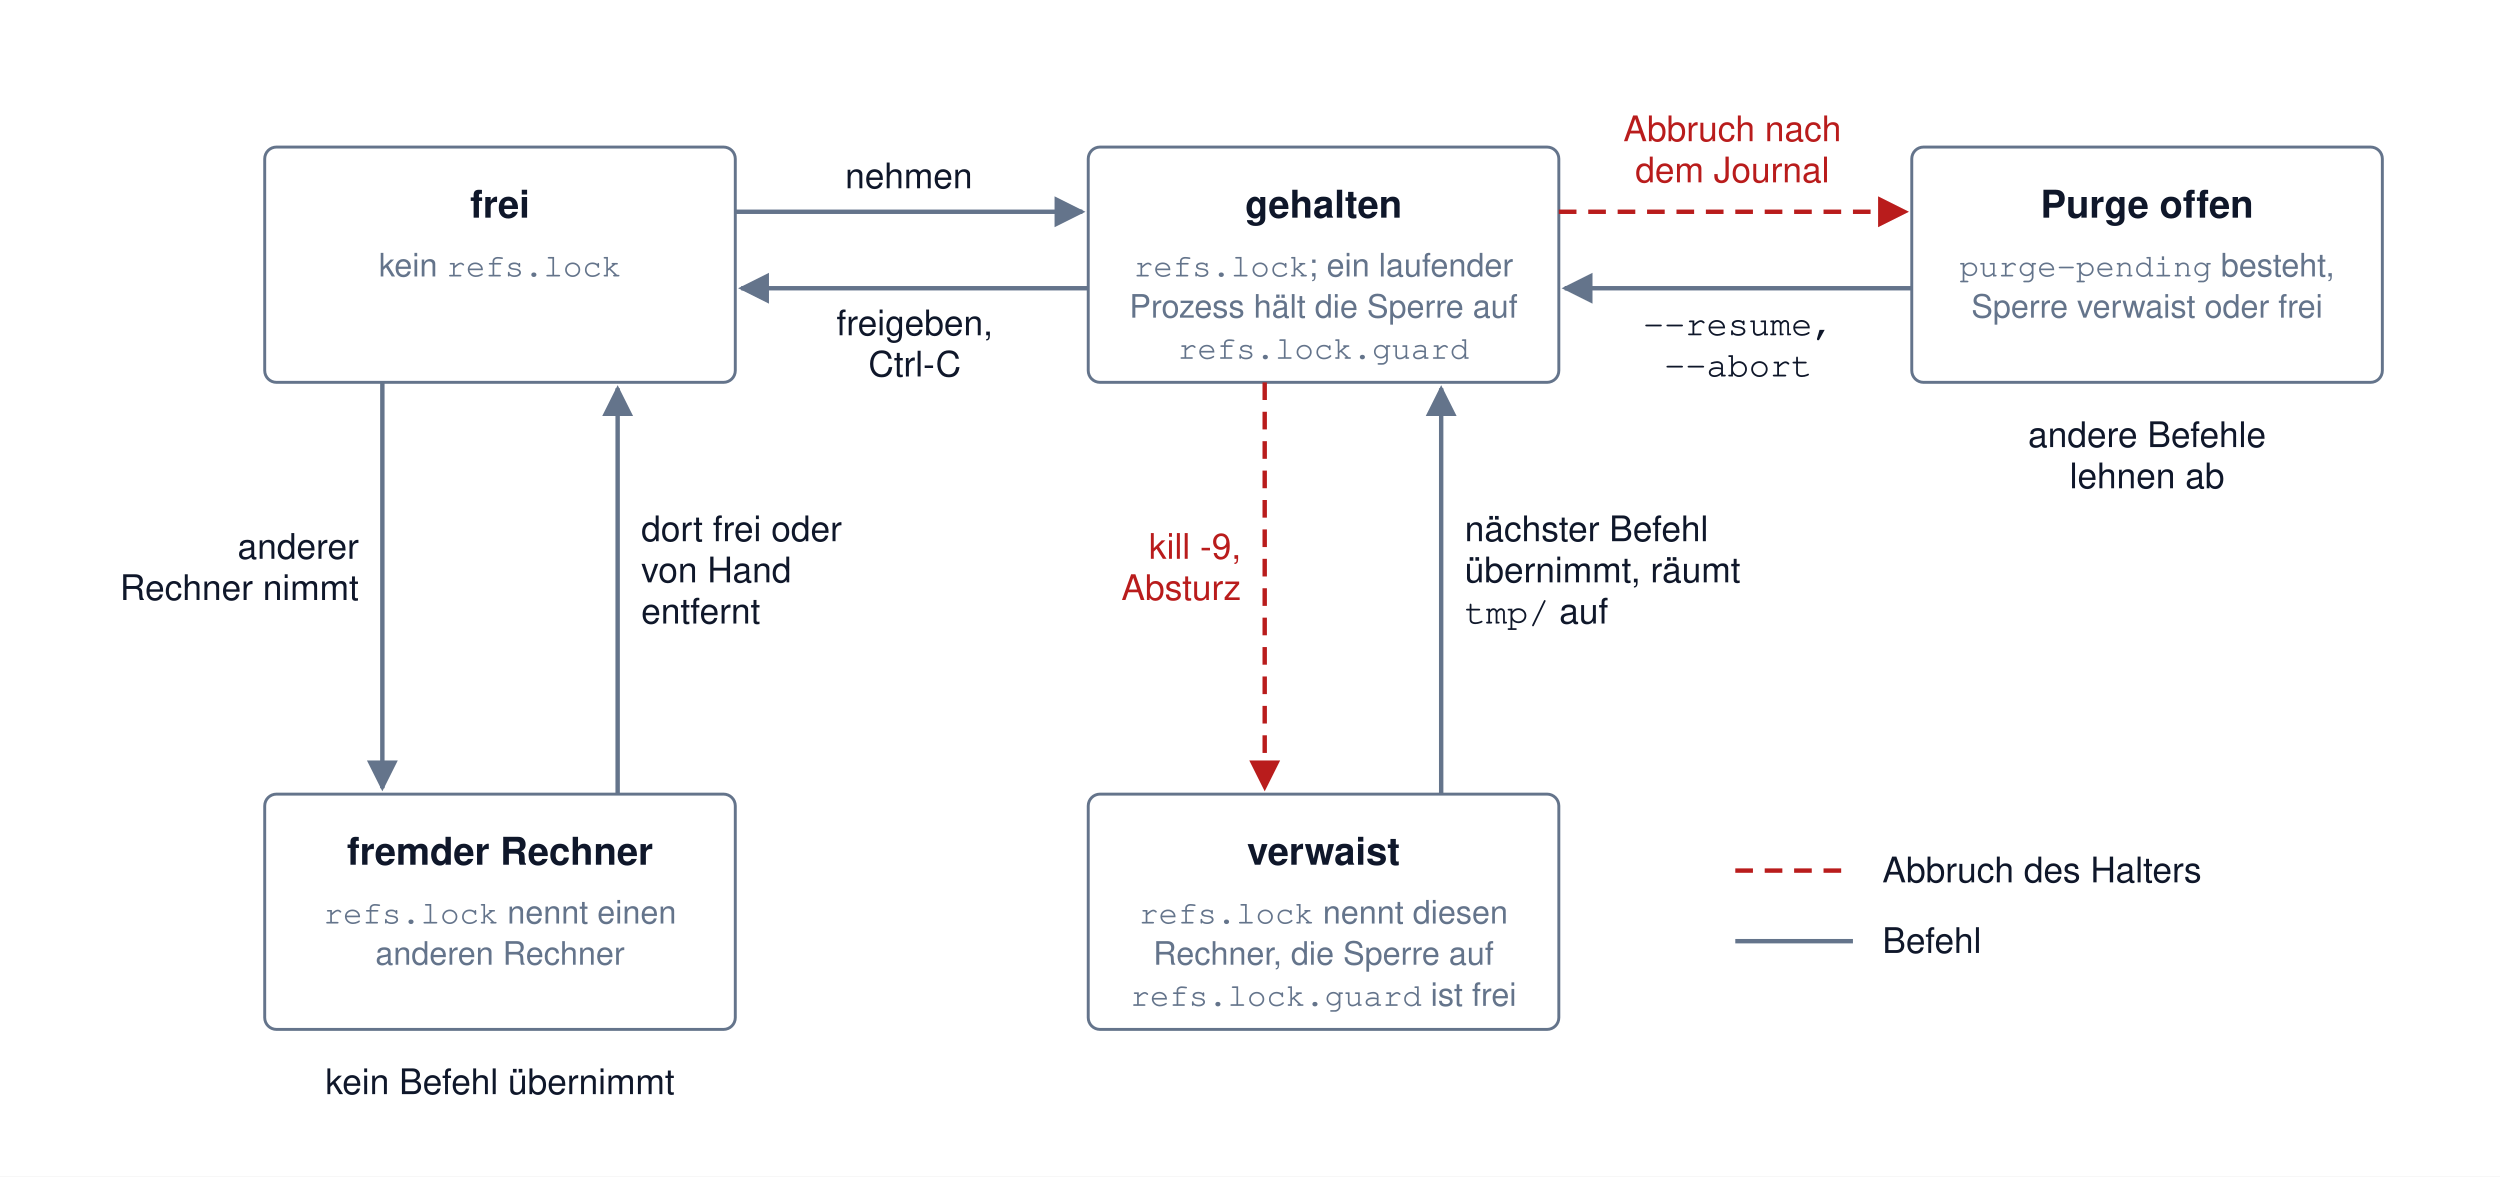
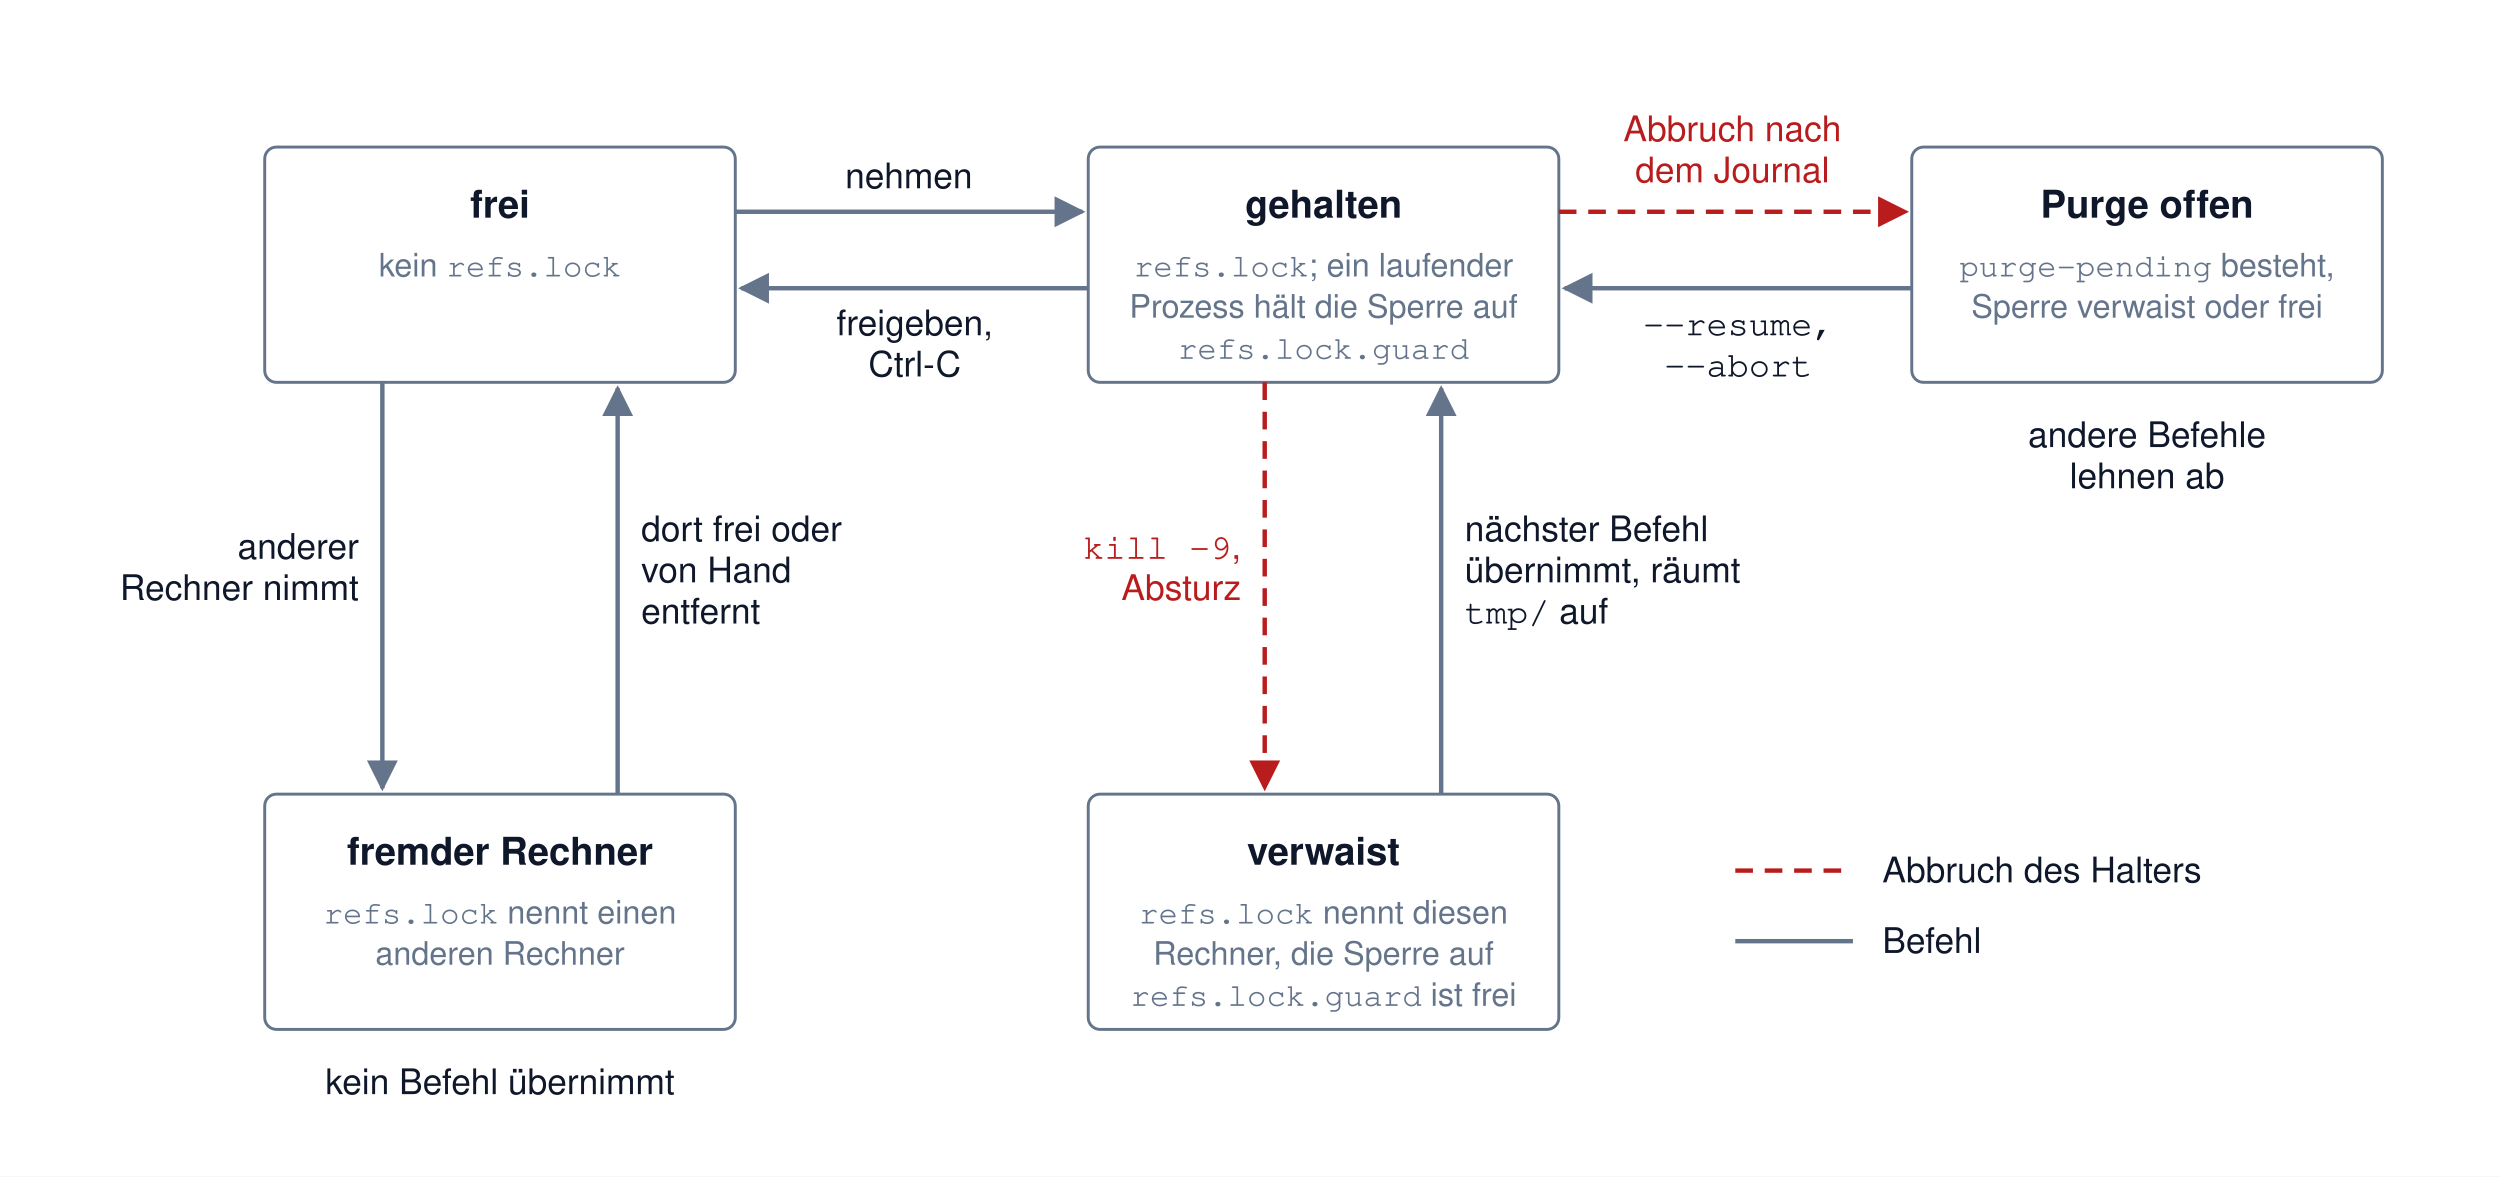
<svg xmlns="http://www.w3.org/2000/svg" viewBox="0 0 850 400" font-family="Helvetica, Arial, sans-serif">
  <defs>
    <marker id="arrow" viewBox="0 0 10 10" refX="9" refY="5" markerWidth="7" markerHeight="7" orient="auto">
      <path d="M0,0 L10,5 L0,10 z" fill="#64748B" />
    </marker>
    <marker id="arrow-crash" viewBox="0 0 10 10" refX="9" refY="5" markerWidth="7" markerHeight="7" orient="auto">
      <path d="M0,0 L10,5 L0,10 z" fill="#B91C1C" />
    </marker>
  </defs>
  <rect x="0" y="0" width="850" height="400" fill="#FFFFFF" />
  <g stroke="#64748B" stroke-width="1" fill="#FFFFFF">
    <rect x="90" y="50" width="160" height="80" rx="4" />
    <rect x="370" y="50" width="160" height="80" rx="4" />
    <rect x="650" y="50" width="160" height="80" rx="4" />
    <rect x="90" y="270" width="160" height="80" rx="4" />
    <rect x="370" y="270" width="160" height="80" rx="4" />
  </g>
  <g font-size="13" font-weight="bold" fill="#0F172A" text-anchor="middle">
    <text x="170" y="74">frei</text>
    <text x="450" y="74">gehalten</text>
    <text x="730" y="74">Purge offen</text>
    <text x="170" y="294">fremder Rechner</text>
    <text x="450" y="294">verwaist</text>
  </g>
  <g font-size="11" fill="#64748B" text-anchor="middle">
    <text x="170" y="94">kein <tspan font-family="Courier, monospace">refs.lock</tspan>
    </text>
    <text x="450" y="94">
      <tspan font-family="Courier, monospace">refs.lock</tspan>; ein laufender</text>
    <text x="450" y="108">Prozess hält die Sperre auf</text>
    <text x="450" y="122" font-family="Courier, monospace">refs.lock.guard</text>
    <text x="730" y="94">
      <tspan font-family="Courier, monospace">purge-pending</tspan> besteht,</text>
    <text x="730" y="108">Sperre verwaist oder frei</text>
    <text x="170" y="314">
      <tspan font-family="Courier, monospace">refs.lock</tspan> nennt einen</text>
    <text x="170" y="328">anderen Rechner</text>
    <text x="450" y="314">
      <tspan font-family="Courier, monospace">refs.lock</tspan> nennt diesen</text>
    <text x="450" y="328">Rechner, die Sperre auf</text>
    <text x="450" y="342">
      <tspan font-family="Courier, monospace">refs.lock.guard</tspan> ist frei</text>
  </g>
  <g stroke="#64748B" stroke-width="1.5" marker-end="url(#arrow)">
    <line x1="250" y1="72" x2="368" y2="72" />
    <line x1="370" y1="98" x2="252" y2="98" />
    <line x1="650" y1="98" x2="532" y2="98" />
    <line x1="490" y1="270" x2="490" y2="132" />
    <line x1="130" y1="130" x2="130" y2="268" />
    <line x1="210" y1="270" x2="210" y2="132" />
  </g>
  <g stroke="#B91C1C" stroke-width="1.5" stroke-dasharray="6 4" marker-end="url(#arrow-crash)">
    <line x1="530" y1="72" x2="648" y2="72" />
    <line x1="430" y1="130" x2="430" y2="268" />
  </g>
  <g font-size="12" fill="#0F172A" text-anchor="middle">
    <text x="309" y="64">nehmen</text>
    <text x="311" y="114">freigeben,</text>
    <text x="311" y="128">Ctrl-C</text>
    <text x="591" y="114" font-family="Courier, monospace">--resume,</text>
    <text x="591" y="128" font-family="Courier, monospace">--abort</text>
    <text x="730" y="152">andere Befehle</text>
    <text x="730" y="166">lehnen ab</text>
    <text x="170" y="372">kein Befehl übernimmt</text>
  </g>
  <g font-size="12" fill="#B91C1C" text-anchor="middle">
    <text x="589" y="48">Abbruch nach</text>
    <text x="589" y="62">dem Journal</text>
  </g>
  <g font-size="12" fill="#B91C1C" text-anchor="end">
-     <text x="422" y="190">kill -9,</text>
+     <text x="422" y="190">
+       <tspan font-family="Courier, monospace">kill -9</tspan>,</text>
    <text x="422" y="204">Absturz</text>
  </g>
  <g font-size="12" fill="#0F172A" text-anchor="end">
    <text x="122" y="190">anderer</text>
    <text x="122" y="204">Rechner nimmt</text>
  </g>
  <g font-size="12" fill="#0F172A" text-anchor="start">
    <text x="218" y="184">dort frei oder</text>
    <text x="218" y="198">von Hand</text>
    <text x="218" y="212">entfernt</text>
    <text x="498" y="184">nächster Befehl</text>
    <text x="498" y="198">übernimmt, räumt</text>
    <text x="498" y="212">
      <tspan font-family="Courier, monospace">tmp/</tspan> auf</text>
  </g>
  <line x1="590" y1="296" x2="630" y2="296" stroke="#B91C1C" stroke-width="1.5" stroke-dasharray="6 4" />
  <text x="640" y="300" font-size="12" fill="#0F172A">Abbruch des Halters</text>
  <line x1="590" y1="320" x2="630" y2="320" stroke="#64748B" stroke-width="1.5" />
  <text x="640" y="324" font-size="12" fill="#0F172A">Befehl</text>
</svg>
